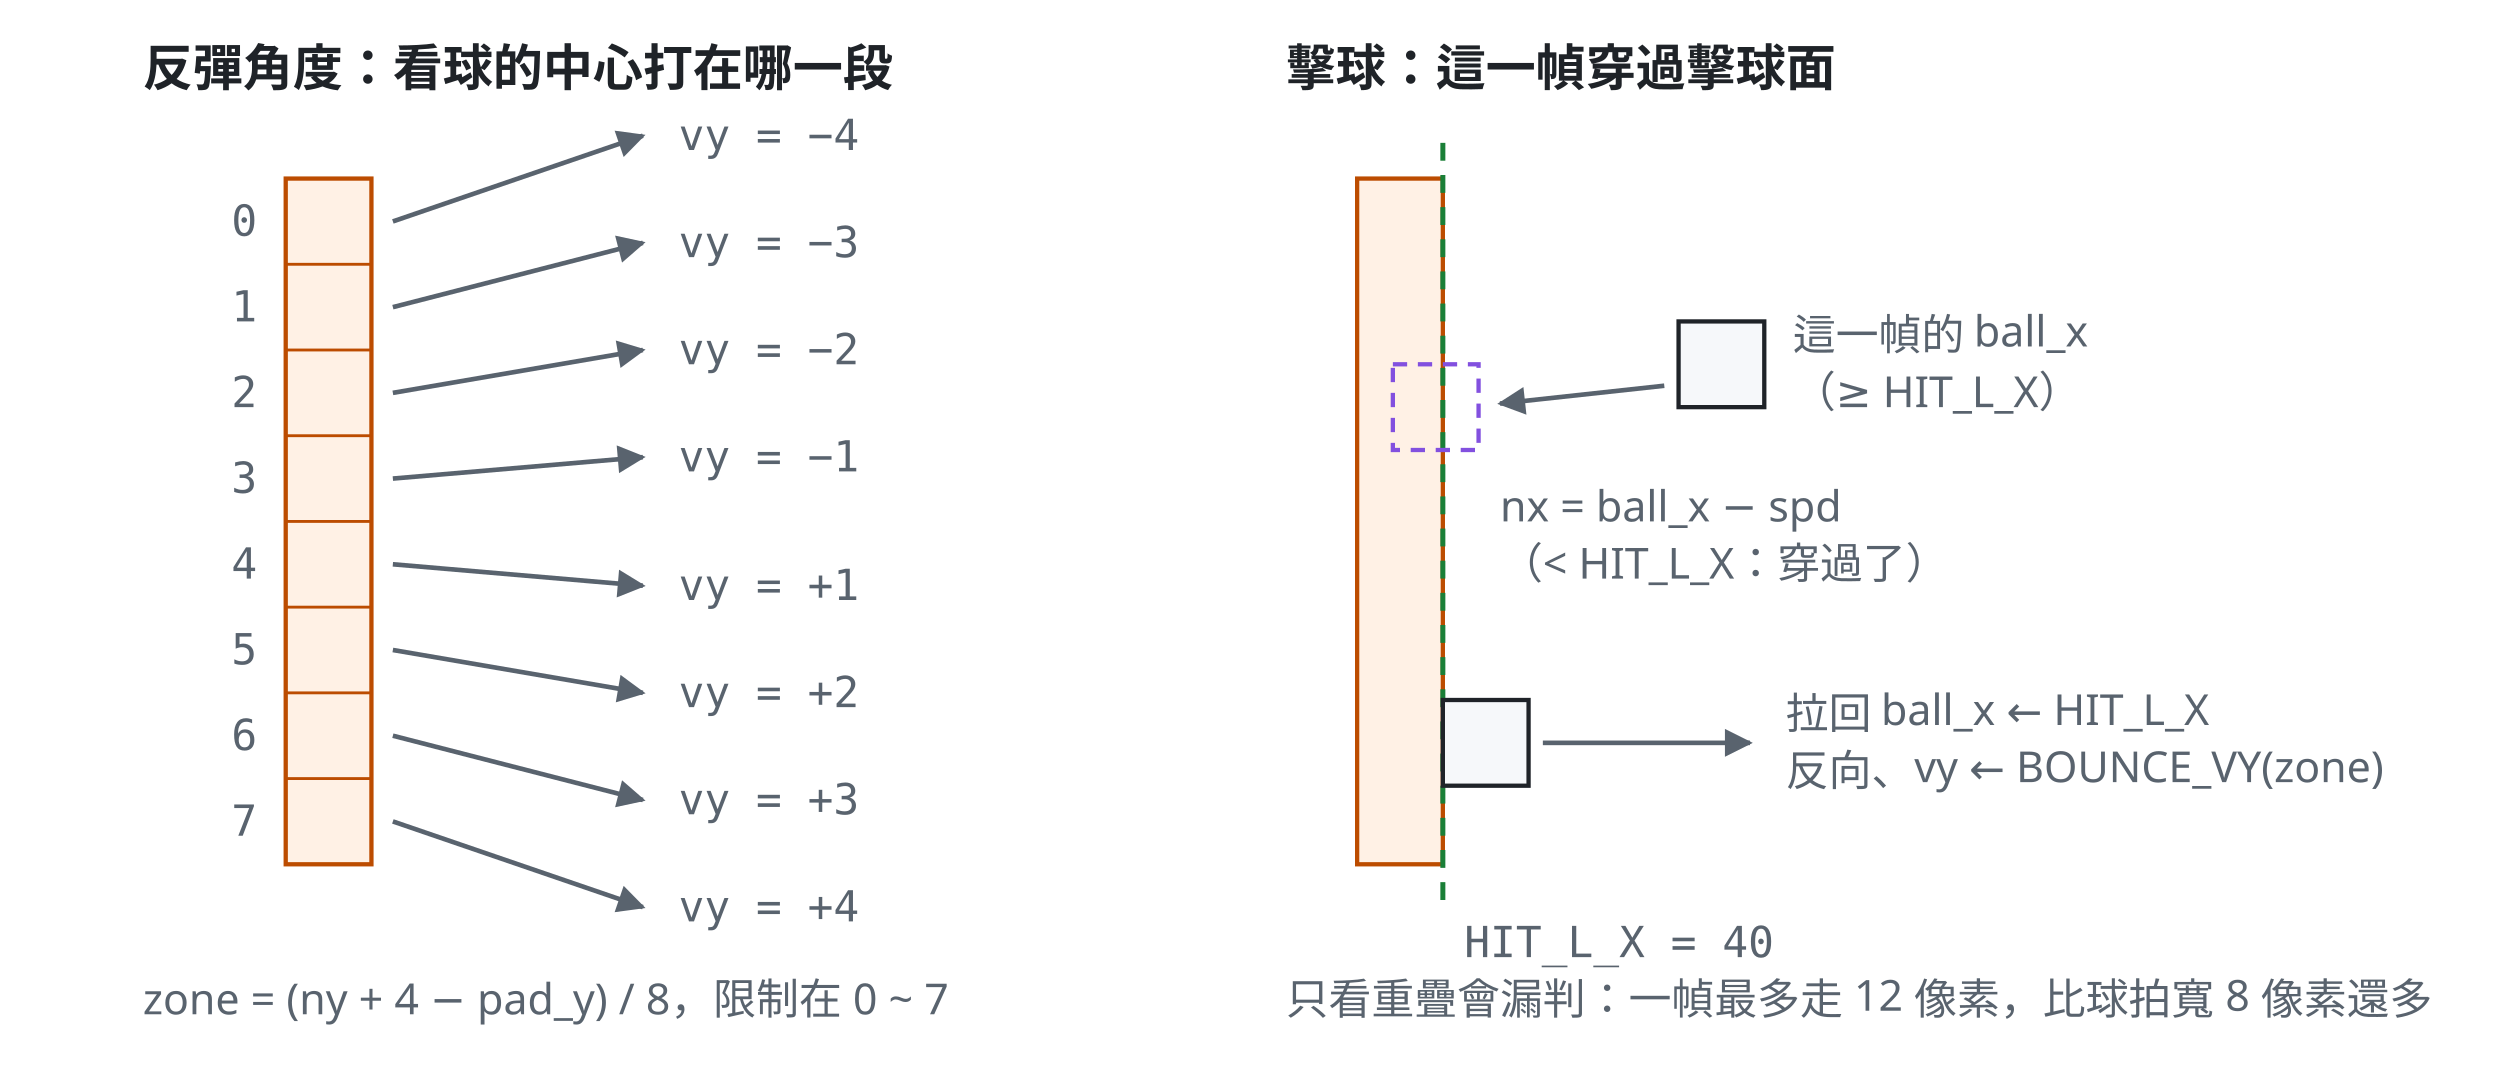
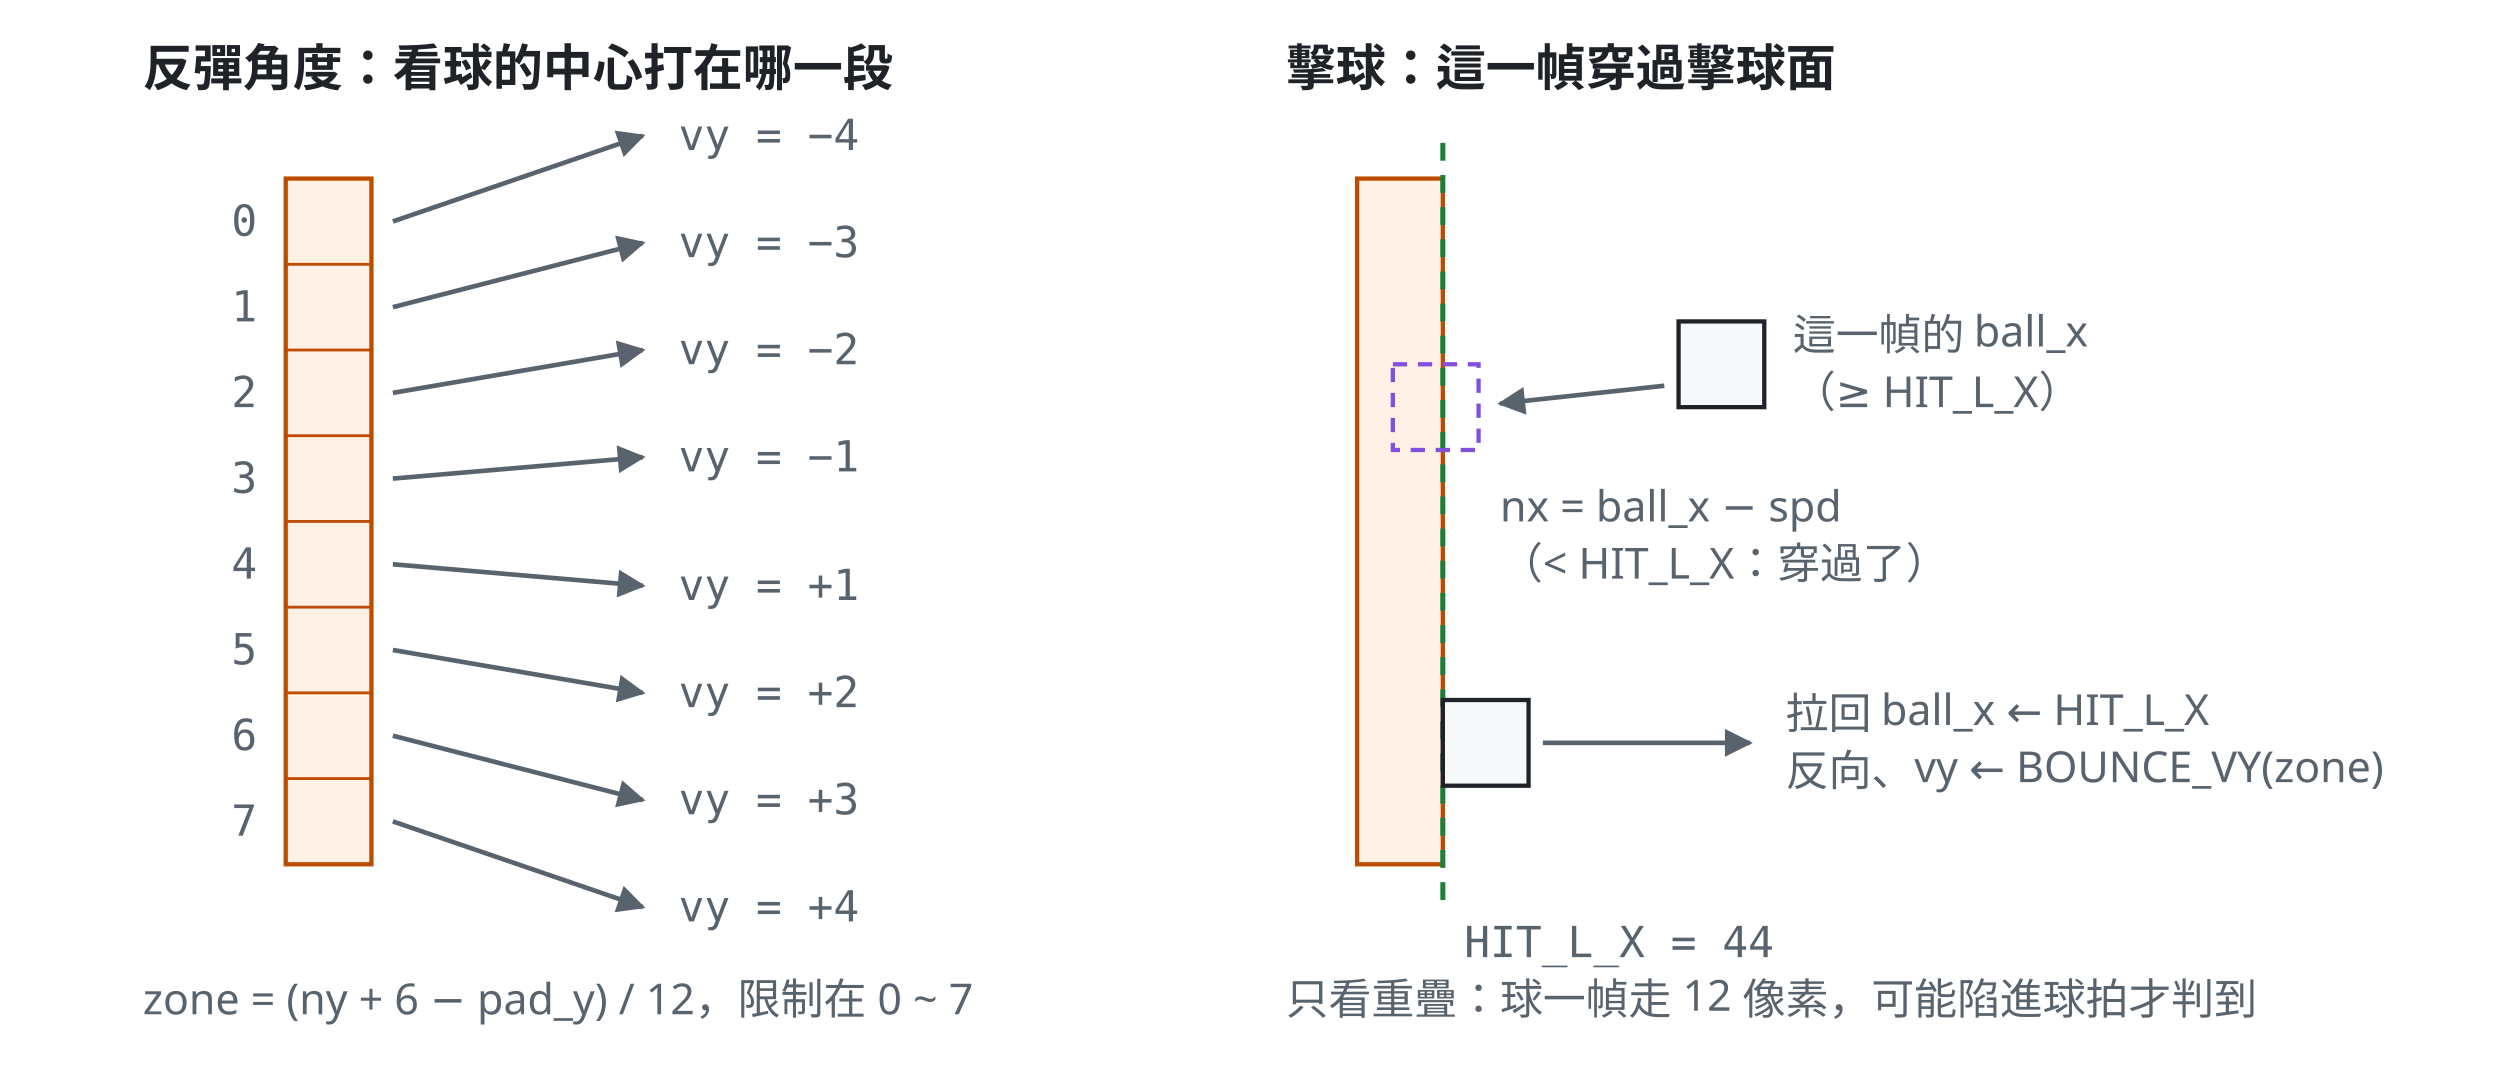
- <svg xmlns="http://www.w3.org/2000/svg" viewBox="0 0 700 300" width="700" height="300" role="img" aria-label="HW5 擊球判定：左圖，球拍 64 像素分成 8 段，由上到下反彈 vy 為 −4、−3、−2、−1、+1、+2、+3、+4；右圖，球這一幀從擊球面右邊跑到左邊即算擊到，球被拉回擊球面並反向">
+ <svg xmlns="http://www.w3.org/2000/svg" viewBox="0 0 700 300" width="700" height="300" role="img" aria-label="HW5 擊球判定：左圖，球拍 96 像素分成 8 段（每段 12 像素），由上到下反彈 vy 為 −4、−3、−2、−1、+1、+2、+3、+4；右圖，球這一幀從擊球面右邊跑到左邊即算擊到，球被拉回擊球面並反向">
  <style>
    .pad { fill: #fff1e5; stroke: #bc4c00; stroke-width: 1.2; }
    .zl { stroke: #bc4c00; stroke-width: 0.8; }
    .ball { fill: #f6f8fa; stroke: #1f2328; stroke-width: 1.2; }
    .ghost { fill: none; stroke: #8250df; stroke-width: 1.2; stroke-dasharray: 4 3; }
    .face { stroke: #1a7f37; stroke-width: 1.4; stroke-dasharray: 5 4; }
    .t { font: 600 14px "Noto Sans TC", "Microsoft JhengHei", "PingFang TC", sans-serif; fill: #1f2328; }
    .l { font: 12px "Noto Sans TC", "Microsoft JhengHei", "PingFang TC", sans-serif; fill: #59636e; }
    .m { font: 12px ui-monospace, "Cascadia Code", Consolas, monospace; fill: #59636e; }
    .e { fill: none; stroke: #59636e; stroke-width: 1.3; }
    .ah { fill: #59636e; }
    @media (prefers-color-scheme: dark) {
      .pad { fill: #3d1d00; stroke: #db6d28; }
      .zl { stroke: #db6d28; }
      .ball { fill: #161b22; stroke: #e6edf3; }
      .ghost { stroke: #ab7df8; }
      .face { stroke: #3fb950; }
      .t { fill: #e6edf3; }
      .l, .m { fill: #9198a1; }
      .e { stroke: #9198a1; }
      .ah { fill: #9198a1; }
    }
  </style>
  <defs>
    <marker id="a" viewBox="0 0 10 10" refX="9" refY="5" markerWidth="6" markerHeight="6" orient="auto">
      <path class="ah" d="M0,0 L10,5 L0,10 z" />
    </marker>
  </defs>
  <text class="t" x="40" y="24">反彈角度：看球的中心打在哪一段</text>
  <rect class="pad" x="80" y="50" width="24" height="192" />
  <line class="zl" x1="80" y1="74" x2="104" y2="74" />
  <line class="zl" x1="80" y1="98" x2="104" y2="98" />
  <line class="zl" x1="80" y1="122" x2="104" y2="122" />
  <line class="zl" x1="80" y1="146" x2="104" y2="146" />
  <line class="zl" x1="80" y1="170" x2="104" y2="170" />
  <line class="zl" x1="80" y1="194" x2="104" y2="194" />
  <line class="zl" x1="80" y1="218" x2="104" y2="218" />
  <text class="m" x="72" y="66" text-anchor="end">0</text>
  <text class="m" x="72" y="90" text-anchor="end">1</text>
  <text class="m" x="72" y="114" text-anchor="end">2</text>
  <text class="m" x="72" y="138" text-anchor="end">3</text>
  <text class="m" x="72" y="162" text-anchor="end">4</text>
  <text class="m" x="72" y="186" text-anchor="end">5</text>
  <text class="m" x="72" y="210" text-anchor="end">6</text>
  <text class="m" x="72" y="234" text-anchor="end">7</text>
  <line class="e" x1="110" y1="62" x2="180" y2="38" marker-end="url(#a)" />
  <line class="e" x1="110" y1="86" x2="180" y2="68" marker-end="url(#a)" />
  <line class="e" x1="110" y1="110" x2="180" y2="98" marker-end="url(#a)" />
  <line class="e" x1="110" y1="134" x2="180" y2="128" marker-end="url(#a)" />
  <line class="e" x1="110" y1="158" x2="180" y2="164" marker-end="url(#a)" />
  <line class="e" x1="110" y1="182" x2="180" y2="194" marker-end="url(#a)" />
  <line class="e" x1="110" y1="206" x2="180" y2="224" marker-end="url(#a)" />
  <line class="e" x1="110" y1="230" x2="180" y2="254" marker-end="url(#a)" />
  <text class="m" x="190" y="42">vy = −4</text>
  <text class="m" x="190" y="72">vy = −3</text>
  <text class="m" x="190" y="102">vy = −2</text>
  <text class="m" x="190" y="132">vy = −1</text>
  <text class="m" x="190" y="168">vy = +1</text>
  <text class="m" x="190" y="198">vy = +2</text>
  <text class="m" x="190" y="228">vy = +3</text>
  <text class="m" x="190" y="258">vy = +4</text>
-   <text class="l" x="40" y="284">zone = (ny + 4 − pad_y) / 8，限制在 0 ~ 7</text>
+   <text class="l" x="40" y="284">zone = (ny + 6 − pad_y) / 12，限制在 0 ~ 7</text>
  <text class="t" x="360" y="24">擊球：這一幀穿過擊球面</text>
  <rect class="pad" x="380" y="50" width="24" height="192" />
  <line class="face" x1="404" y1="40" x2="404" y2="252" />
-   <text class="m" x="410" y="268">HIT_L_X = 40</text>
+   <text class="m" x="410" y="268">HIT_L_X = 44</text>
  <rect class="ball" x="470" y="90" width="24" height="24" />
  <text class="l" x="502" y="98">這一幀的 ball_x</text>
  <text class="l" x="502" y="114">（≥ HIT_L_X）</text>
  <rect class="ghost" x="390" y="102" width="24" height="24" />
  <line class="e" x1="466" y1="108" x2="420" y2="113" marker-end="url(#a)" />
  <text class="l" x="420" y="146">nx = ball_x − spd</text>
  <text class="l" x="420" y="162">（&lt; HIT_L_X：穿過了）</text>
  <rect class="ball" x="404" y="196" width="24" height="24" />
  <line class="e" x1="432" y1="208" x2="490" y2="208" marker-end="url(#a)" />
  <text class="l" x="500" y="204">拉回 ball_x ← HIT_L_X</text>
  <text class="l" x="500" y="220">反向、vy ← BOUNCE_VY(zone)</text>
-   <text class="l" x="360" y="284">只看重疊會漏判：一幀最多走 12 像素，比球拍寬 8 像素還多</text>
+   <text class="l" x="360" y="284">只看重疊：球一幀走 12 像素，可能陷進球拍才判到</text>
</svg>
